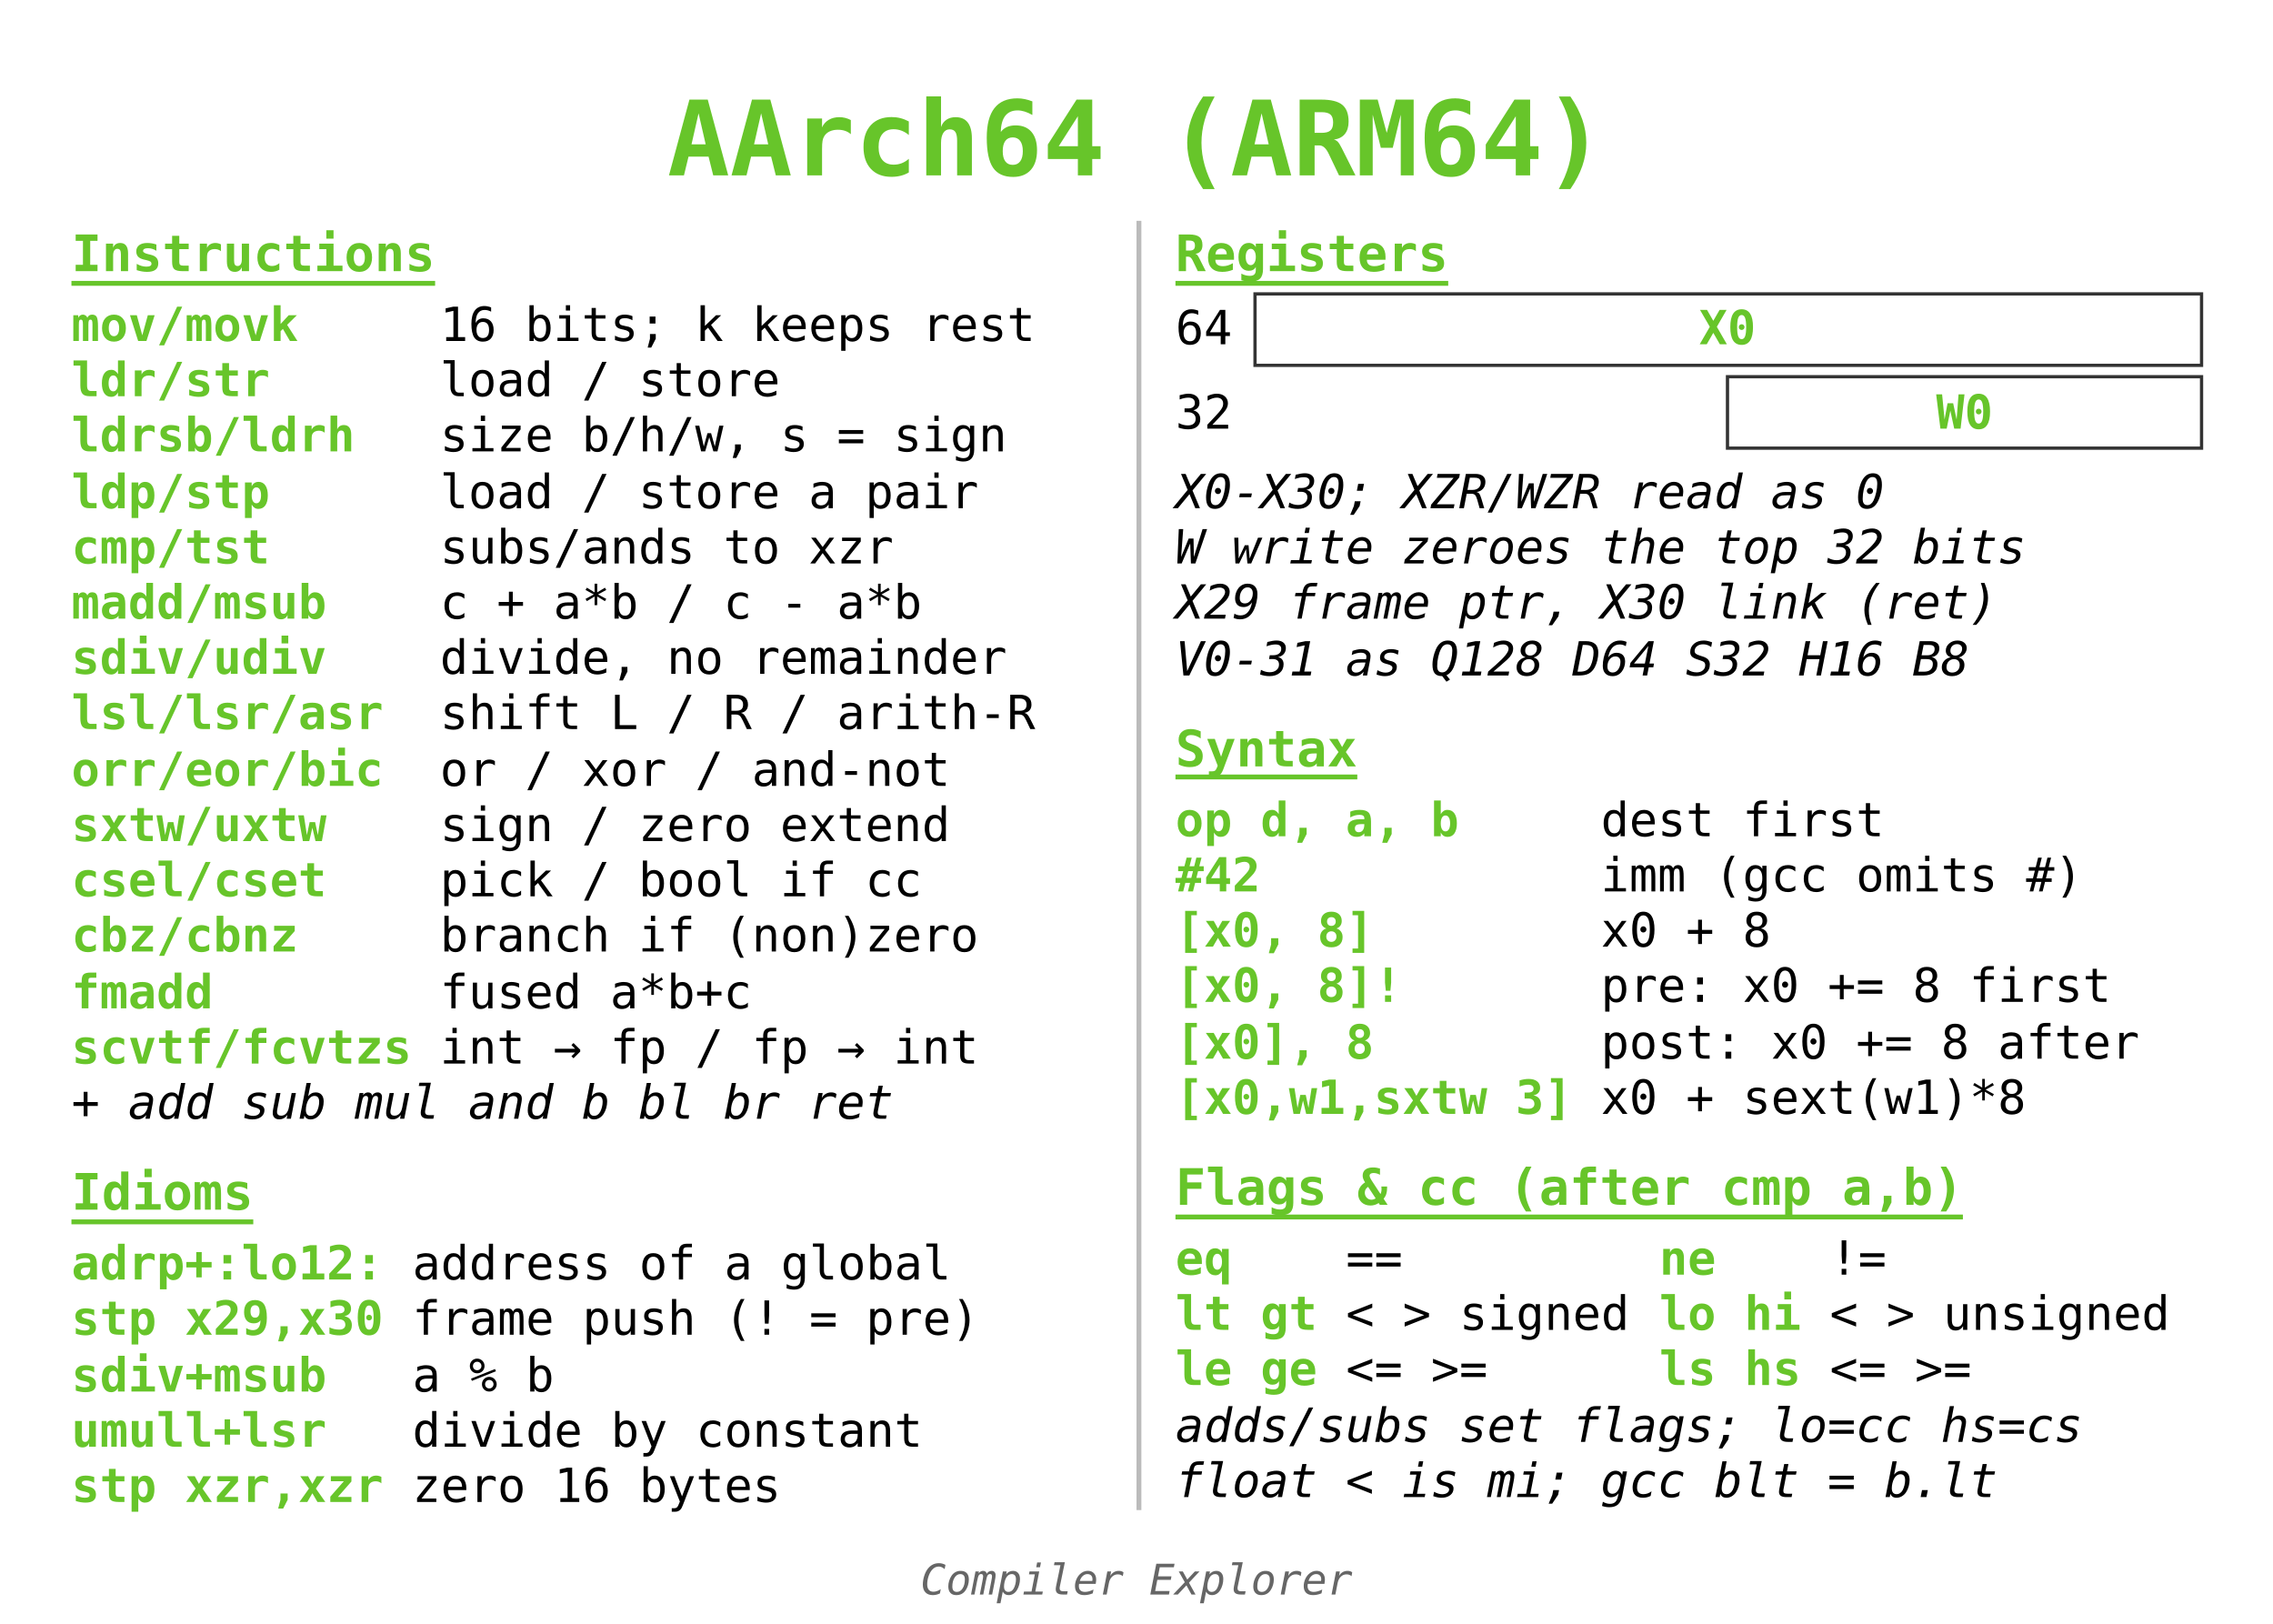
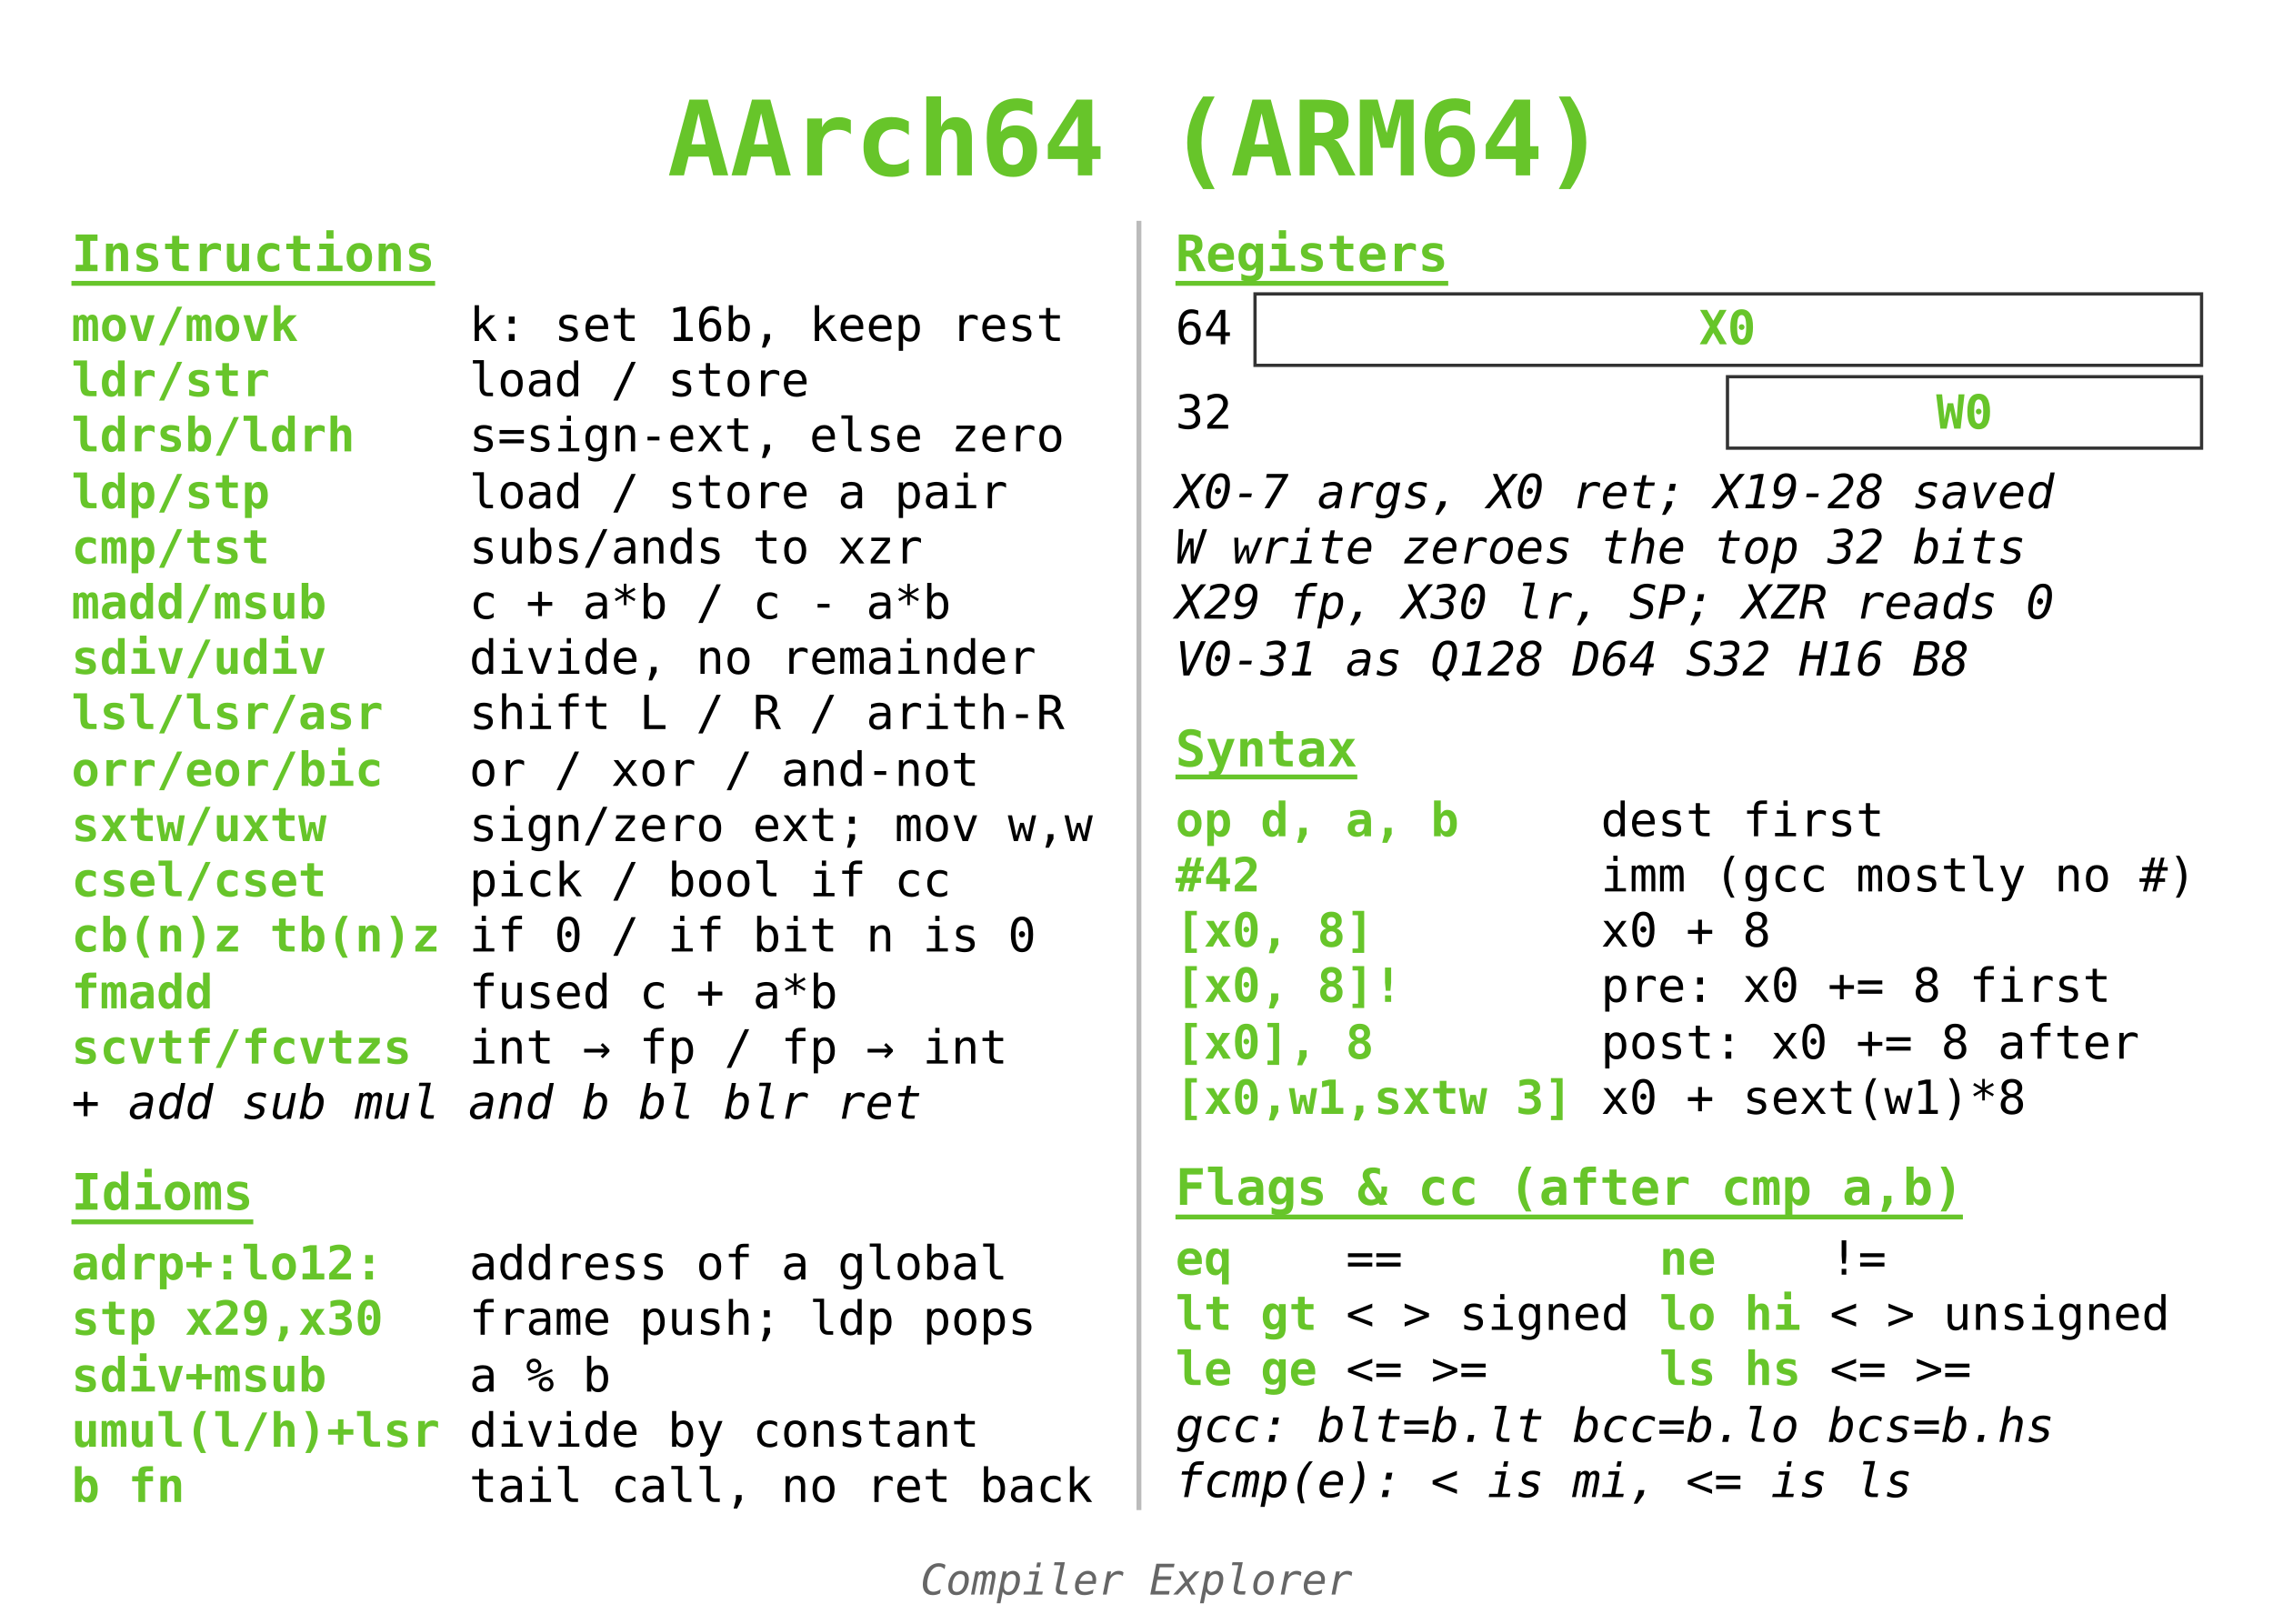
<svg xmlns="http://www.w3.org/2000/svg" width="1400" height="1000">
  <rect width="1400" height="1000" fill="transparent" />
  <text x="700" y="108" font-family="DejaVu Sans Mono" font-size="64" font-weight="bold" fill="#67c52a" text-anchor="middle">AArch64 (ARM64)</text>
  <text x="44" y="167" font-family="DejaVu Sans Mono" font-size="31" font-weight="bold" fill="#67c52a">Instructions</text>
  <rect x="44" y="173" width="224" height="3" fill="#67c52a" />
  <text x="44" y="210" font-family="DejaVu Sans Mono" font-size="29" font-weight="bold" fill="#67c52a">mov/movk</text>
-   <text x="271" y="210" font-family="DejaVu Sans Mono" font-size="29" font-weight="normal" fill="#000000">16 bits; k keeps rest</text>
+   <text x="289" y="210" font-family="DejaVu Sans Mono" font-size="29" font-weight="normal" fill="#000000">k: set 16b, keep rest</text>
  <text x="44" y="244" font-family="DejaVu Sans Mono" font-size="29" font-weight="bold" fill="#67c52a">ldr/str</text>
-   <text x="271" y="244" font-family="DejaVu Sans Mono" font-size="29" font-weight="normal" fill="#000000">load / store</text>
+   <text x="289" y="244" font-family="DejaVu Sans Mono" font-size="29" font-weight="normal" fill="#000000">load / store</text>
  <text x="44" y="278" font-family="DejaVu Sans Mono" font-size="29" font-weight="bold" fill="#67c52a">ldrsb/ldrh</text>
-   <text x="271" y="278" font-family="DejaVu Sans Mono" font-size="29" font-weight="normal" fill="#000000">size b/h/w, s = sign</text>
+   <text x="289" y="278" font-family="DejaVu Sans Mono" font-size="29" font-weight="normal" fill="#000000">s=sign-ext, else zero</text>
  <text x="44" y="313" font-family="DejaVu Sans Mono" font-size="29" font-weight="bold" fill="#67c52a">ldp/stp</text>
-   <text x="271" y="313" font-family="DejaVu Sans Mono" font-size="29" font-weight="normal" fill="#000000">load / store a pair</text>
+   <text x="289" y="313" font-family="DejaVu Sans Mono" font-size="29" font-weight="normal" fill="#000000">load / store a pair</text>
  <text x="44" y="347" font-family="DejaVu Sans Mono" font-size="29" font-weight="bold" fill="#67c52a">cmp/tst</text>
-   <text x="271" y="347" font-family="DejaVu Sans Mono" font-size="29" font-weight="normal" fill="#000000">subs/ands to xzr</text>
+   <text x="289" y="347" font-family="DejaVu Sans Mono" font-size="29" font-weight="normal" fill="#000000">subs/ands to xzr</text>
  <text x="44" y="381" font-family="DejaVu Sans Mono" font-size="29" font-weight="bold" fill="#67c52a">madd/msub</text>
-   <text x="271" y="381" font-family="DejaVu Sans Mono" font-size="29" font-weight="normal" fill="#000000">c + a*b / c - a*b</text>
+   <text x="289" y="381" font-family="DejaVu Sans Mono" font-size="29" font-weight="normal" fill="#000000">c + a*b / c - a*b</text>
  <text x="44" y="415" font-family="DejaVu Sans Mono" font-size="29" font-weight="bold" fill="#67c52a">sdiv/udiv</text>
-   <text x="271" y="415" font-family="DejaVu Sans Mono" font-size="29" font-weight="normal" fill="#000000">divide, no remainder</text>
+   <text x="289" y="415" font-family="DejaVu Sans Mono" font-size="29" font-weight="normal" fill="#000000">divide, no remainder</text>
  <text x="44" y="449" font-family="DejaVu Sans Mono" font-size="29" font-weight="bold" fill="#67c52a">lsl/lsr/asr</text>
-   <text x="271" y="449" font-family="DejaVu Sans Mono" font-size="29" font-weight="normal" fill="#000000">shift L / R / arith-R</text>
+   <text x="289" y="449" font-family="DejaVu Sans Mono" font-size="29" font-weight="normal" fill="#000000">shift L / R / arith-R</text>
  <text x="44" y="484" font-family="DejaVu Sans Mono" font-size="29" font-weight="bold" fill="#67c52a">orr/eor/bic</text>
-   <text x="271" y="484" font-family="DejaVu Sans Mono" font-size="29" font-weight="normal" fill="#000000">or / xor / and-not</text>
+   <text x="289" y="484" font-family="DejaVu Sans Mono" font-size="29" font-weight="normal" fill="#000000">or / xor / and-not</text>
  <text x="44" y="518" font-family="DejaVu Sans Mono" font-size="29" font-weight="bold" fill="#67c52a">sxtw/uxtw</text>
-   <text x="271" y="518" font-family="DejaVu Sans Mono" font-size="29" font-weight="normal" fill="#000000">sign / zero extend</text>
+   <text x="289" y="518" font-family="DejaVu Sans Mono" font-size="29" font-weight="normal" fill="#000000">sign/zero ext; mov w,w</text>
  <text x="44" y="552" font-family="DejaVu Sans Mono" font-size="29" font-weight="bold" fill="#67c52a">csel/cset</text>
-   <text x="271" y="552" font-family="DejaVu Sans Mono" font-size="29" font-weight="normal" fill="#000000">pick / bool if cc</text>
-   <text x="44" y="586" font-family="DejaVu Sans Mono" font-size="29" font-weight="bold" fill="#67c52a">cbz/cbnz</text>
-   <text x="271" y="586" font-family="DejaVu Sans Mono" font-size="29" font-weight="normal" fill="#000000">branch if (non)zero</text>
+   <text x="289" y="552" font-family="DejaVu Sans Mono" font-size="29" font-weight="normal" fill="#000000">pick / bool if cc</text>
+   <text x="44" y="586" font-family="DejaVu Sans Mono" font-size="29" font-weight="bold" fill="#67c52a">cb(n)z tb(n)z</text>
+   <text x="289" y="586" font-family="DejaVu Sans Mono" font-size="29" font-weight="normal" fill="#000000">if 0 / if bit n is 0</text>
  <text x="44" y="621" font-family="DejaVu Sans Mono" font-size="29" font-weight="bold" fill="#67c52a">fmadd</text>
-   <text x="271" y="621" font-family="DejaVu Sans Mono" font-size="29" font-weight="normal" fill="#000000">fused a*b+c</text>
+   <text x="289" y="621" font-family="DejaVu Sans Mono" font-size="29" font-weight="normal" fill="#000000">fused c + a*b</text>
  <text x="44" y="655" font-family="DejaVu Sans Mono" font-size="29" font-weight="bold" fill="#67c52a">scvtf/fcvtzs</text>
-   <text x="271" y="655" font-family="DejaVu Sans Mono" font-size="29" font-weight="normal" fill="#000000">int → fp / fp → int</text>
-   <text x="44" y="689" font-family="DejaVu Sans Mono" font-size="29" fill="#000000" font-style="italic">+ add sub mul and b bl br ret</text>
+   <text x="289" y="655" font-family="DejaVu Sans Mono" font-size="29" font-weight="normal" fill="#000000">int → fp / fp → int</text>
+   <text x="44" y="689" font-family="DejaVu Sans Mono" font-size="29" fill="#000000" font-style="italic">+ add sub mul and b bl blr ret</text>
  <text x="44" y="745" font-family="DejaVu Sans Mono" font-size="31" font-weight="bold" fill="#67c52a">Idioms</text>
  <rect x="44" y="751" width="112" height="3" fill="#67c52a" />
  <text x="44" y="788" font-family="DejaVu Sans Mono" font-size="29" font-weight="bold" fill="#67c52a">adrp+:lo12:</text>
-   <text x="254" y="788" font-family="DejaVu Sans Mono" font-size="29" font-weight="normal" fill="#000000">address of a global</text>
+   <text x="289" y="788" font-family="DejaVu Sans Mono" font-size="29" font-weight="normal" fill="#000000">address of a global</text>
  <text x="44" y="822" font-family="DejaVu Sans Mono" font-size="29" font-weight="bold" fill="#67c52a">stp x29,x30</text>
-   <text x="254" y="822" font-family="DejaVu Sans Mono" font-size="29" font-weight="normal" fill="#000000">frame push (! = pre)</text>
+   <text x="289" y="822" font-family="DejaVu Sans Mono" font-size="29" font-weight="normal" fill="#000000">frame push; ldp pops</text>
  <text x="44" y="857" font-family="DejaVu Sans Mono" font-size="29" font-weight="bold" fill="#67c52a">sdiv+msub</text>
-   <text x="254" y="857" font-family="DejaVu Sans Mono" font-size="29" font-weight="normal" fill="#000000">a % b</text>
-   <text x="44" y="891" font-family="DejaVu Sans Mono" font-size="29" font-weight="bold" fill="#67c52a">umull+lsr</text>
-   <text x="254" y="891" font-family="DejaVu Sans Mono" font-size="29" font-weight="normal" fill="#000000">divide by constant</text>
-   <text x="44" y="925" font-family="DejaVu Sans Mono" font-size="29" font-weight="bold" fill="#67c52a">stp xzr,xzr</text>
-   <text x="254" y="925" font-family="DejaVu Sans Mono" font-size="29" font-weight="normal" fill="#000000">zero 16 bytes</text>
+   <text x="289" y="857" font-family="DejaVu Sans Mono" font-size="29" font-weight="normal" fill="#000000">a % b</text>
+   <text x="44" y="891" font-family="DejaVu Sans Mono" font-size="29" font-weight="bold" fill="#67c52a">umul(l/h)+lsr</text>
+   <text x="289" y="891" font-family="DejaVu Sans Mono" font-size="29" font-weight="normal" fill="#000000">divide by constant</text>
+   <text x="44" y="925" font-family="DejaVu Sans Mono" font-size="29" font-weight="bold" fill="#67c52a">b fn</text>
+   <text x="289" y="925" font-family="DejaVu Sans Mono" font-size="29" font-weight="normal" fill="#000000">tail call, no ret back</text>
  <text x="724" y="167" font-family="DejaVu Sans Mono" font-size="31" font-weight="bold" fill="#67c52a">Registers</text>
  <rect x="724" y="173" width="168" height="3" fill="#67c52a" />
  <text x="724" y="212" font-family="DejaVu Sans Mono" font-size="29" fill="#000000">64</text>
  <rect x="773" y="181" width="583" height="44" fill="none" stroke="#333333" stroke-width="2" />
  <text x="1064" y="212" font-family="DejaVu Sans Mono" font-size="29" font-weight="bold" fill="#67c52a" text-anchor="middle">X0</text>
  <text x="724" y="264" font-family="DejaVu Sans Mono" font-size="29" fill="#000000">32</text>
  <rect x="1064" y="232" width="292" height="44" fill="none" stroke="#333333" stroke-width="2" />
  <text x="1210" y="264" font-family="DejaVu Sans Mono" font-size="29" font-weight="bold" fill="#67c52a" text-anchor="middle">W0</text>
-   <text x="724" y="313" font-family="DejaVu Sans Mono" font-size="29" fill="#000000" font-style="italic">X0-X30; XZR/WZR read as 0</text>
+   <text x="724" y="313" font-family="DejaVu Sans Mono" font-size="29" fill="#000000" font-style="italic">X0-7 args, X0 ret; X19-28 saved</text>
  <text x="724" y="347" font-family="DejaVu Sans Mono" font-size="29" fill="#000000" font-style="italic">W write zeroes the top 32 bits</text>
-   <text x="724" y="381" font-family="DejaVu Sans Mono" font-size="29" fill="#000000" font-style="italic">X29 frame ptr, X30 link (ret)</text>
+   <text x="724" y="381" font-family="DejaVu Sans Mono" font-size="29" fill="#000000" font-style="italic">X29 fp, X30 lr, SP; XZR reads 0</text>
  <text x="724" y="416" font-family="DejaVu Sans Mono" font-size="29" fill="#000000" font-style="italic">V0-31 as Q128 D64 S32 H16 B8</text>
  <text x="724" y="472" font-family="DejaVu Sans Mono" font-size="31" font-weight="bold" fill="#67c52a">Syntax</text>
  <rect x="724" y="477" width="112" height="3" fill="#67c52a" />
  <text x="724" y="515" font-family="DejaVu Sans Mono" font-size="29" font-weight="bold" fill="#67c52a">op d, a, b</text>
  <text x="986" y="515" font-family="DejaVu Sans Mono" font-size="29" font-weight="normal" fill="#000000">dest first</text>
  <text x="724" y="549" font-family="DejaVu Sans Mono" font-size="29" font-weight="bold" fill="#67c52a">#42</text>
-   <text x="986" y="549" font-family="DejaVu Sans Mono" font-size="29" font-weight="normal" fill="#000000">imm (gcc omits #)</text>
+   <text x="986" y="549" font-family="DejaVu Sans Mono" font-size="29" font-weight="normal" fill="#000000">imm (gcc mostly no #)</text>
  <text x="724" y="583" font-family="DejaVu Sans Mono" font-size="29" font-weight="bold" fill="#67c52a">[x0, 8]</text>
  <text x="986" y="583" font-family="DejaVu Sans Mono" font-size="29" font-weight="normal" fill="#000000">x0 + 8</text>
  <text x="724" y="617" font-family="DejaVu Sans Mono" font-size="29" font-weight="bold" fill="#67c52a">[x0, 8]!</text>
  <text x="986" y="617" font-family="DejaVu Sans Mono" font-size="29" font-weight="normal" fill="#000000">pre: x0 += 8 first</text>
  <text x="724" y="652" font-family="DejaVu Sans Mono" font-size="29" font-weight="bold" fill="#67c52a">[x0], 8</text>
  <text x="986" y="652" font-family="DejaVu Sans Mono" font-size="29" font-weight="normal" fill="#000000">post: x0 += 8 after</text>
  <text x="724" y="686" font-family="DejaVu Sans Mono" font-size="29" font-weight="bold" fill="#67c52a">[x0,w1,sxtw 3]</text>
  <text x="986" y="686" font-family="DejaVu Sans Mono" font-size="29" font-weight="normal" fill="#000000">x0 + sext(w1)*8</text>
  <text x="724" y="742" font-family="DejaVu Sans Mono" font-size="31" font-weight="bold" fill="#67c52a">Flags &amp; cc (after cmp a,b)</text>
  <rect x="724" y="748" width="485" height="3" fill="#67c52a" />
  <text x="724" y="785" font-family="DejaVu Sans Mono" font-size="29" font-weight="bold" fill="#67c52a">eq</text>
  <text x="829" y="785" font-family="DejaVu Sans Mono" font-size="29" font-weight="normal" fill="#000000">==</text>
  <text x="1022" y="785" font-family="DejaVu Sans Mono" font-size="29" font-weight="bold" fill="#67c52a">ne</text>
  <text x="1127" y="785" font-family="DejaVu Sans Mono" font-size="29" font-weight="normal" fill="#000000">!=</text>
  <text x="724" y="819" font-family="DejaVu Sans Mono" font-size="29" font-weight="bold" fill="#67c52a">lt gt</text>
  <text x="829" y="819" font-family="DejaVu Sans Mono" font-size="29" font-weight="normal" fill="#000000">&lt; &gt; signed</text>
  <text x="1022" y="819" font-family="DejaVu Sans Mono" font-size="29" font-weight="bold" fill="#67c52a">lo hi</text>
  <text x="1127" y="819" font-family="DejaVu Sans Mono" font-size="29" font-weight="normal" fill="#000000">&lt; &gt; unsigned</text>
  <text x="724" y="853" font-family="DejaVu Sans Mono" font-size="29" font-weight="bold" fill="#67c52a">le ge</text>
  <text x="829" y="853" font-family="DejaVu Sans Mono" font-size="29" font-weight="normal" fill="#000000">&lt;= &gt;=</text>
  <text x="1022" y="853" font-family="DejaVu Sans Mono" font-size="29" font-weight="bold" fill="#67c52a">ls hs</text>
  <text x="1127" y="853" font-family="DejaVu Sans Mono" font-size="29" font-weight="normal" fill="#000000">&lt;= &gt;=</text>
-   <text x="724" y="888" font-family="DejaVu Sans Mono" font-size="29" fill="#000000" font-style="italic">adds/subs set flags; lo=cc hs=cs</text>
-   <text x="724" y="922" font-family="DejaVu Sans Mono" font-size="29" fill="#000000" font-style="italic">float &lt; is mi; gcc blt = b.lt</text>
+   <text x="724" y="888" font-family="DejaVu Sans Mono" font-size="29" fill="#000000" font-style="italic">gcc: blt=b.lt bcc=b.lo bcs=b.hs</text>
+   <text x="724" y="922" font-family="DejaVu Sans Mono" font-size="29" fill="#000000" font-style="italic">fcmp(e): &lt; is mi, &lt;= is ls</text>
  <rect x="700" y="136" width="3" height="794" fill="#bbbbbb" />
  <text x="700" y="982" font-family="DejaVu Sans Mono" font-size="26" fill="#000000" opacity="0.6" font-style="italic" text-anchor="middle">Compiler Explorer</text>
</svg>
